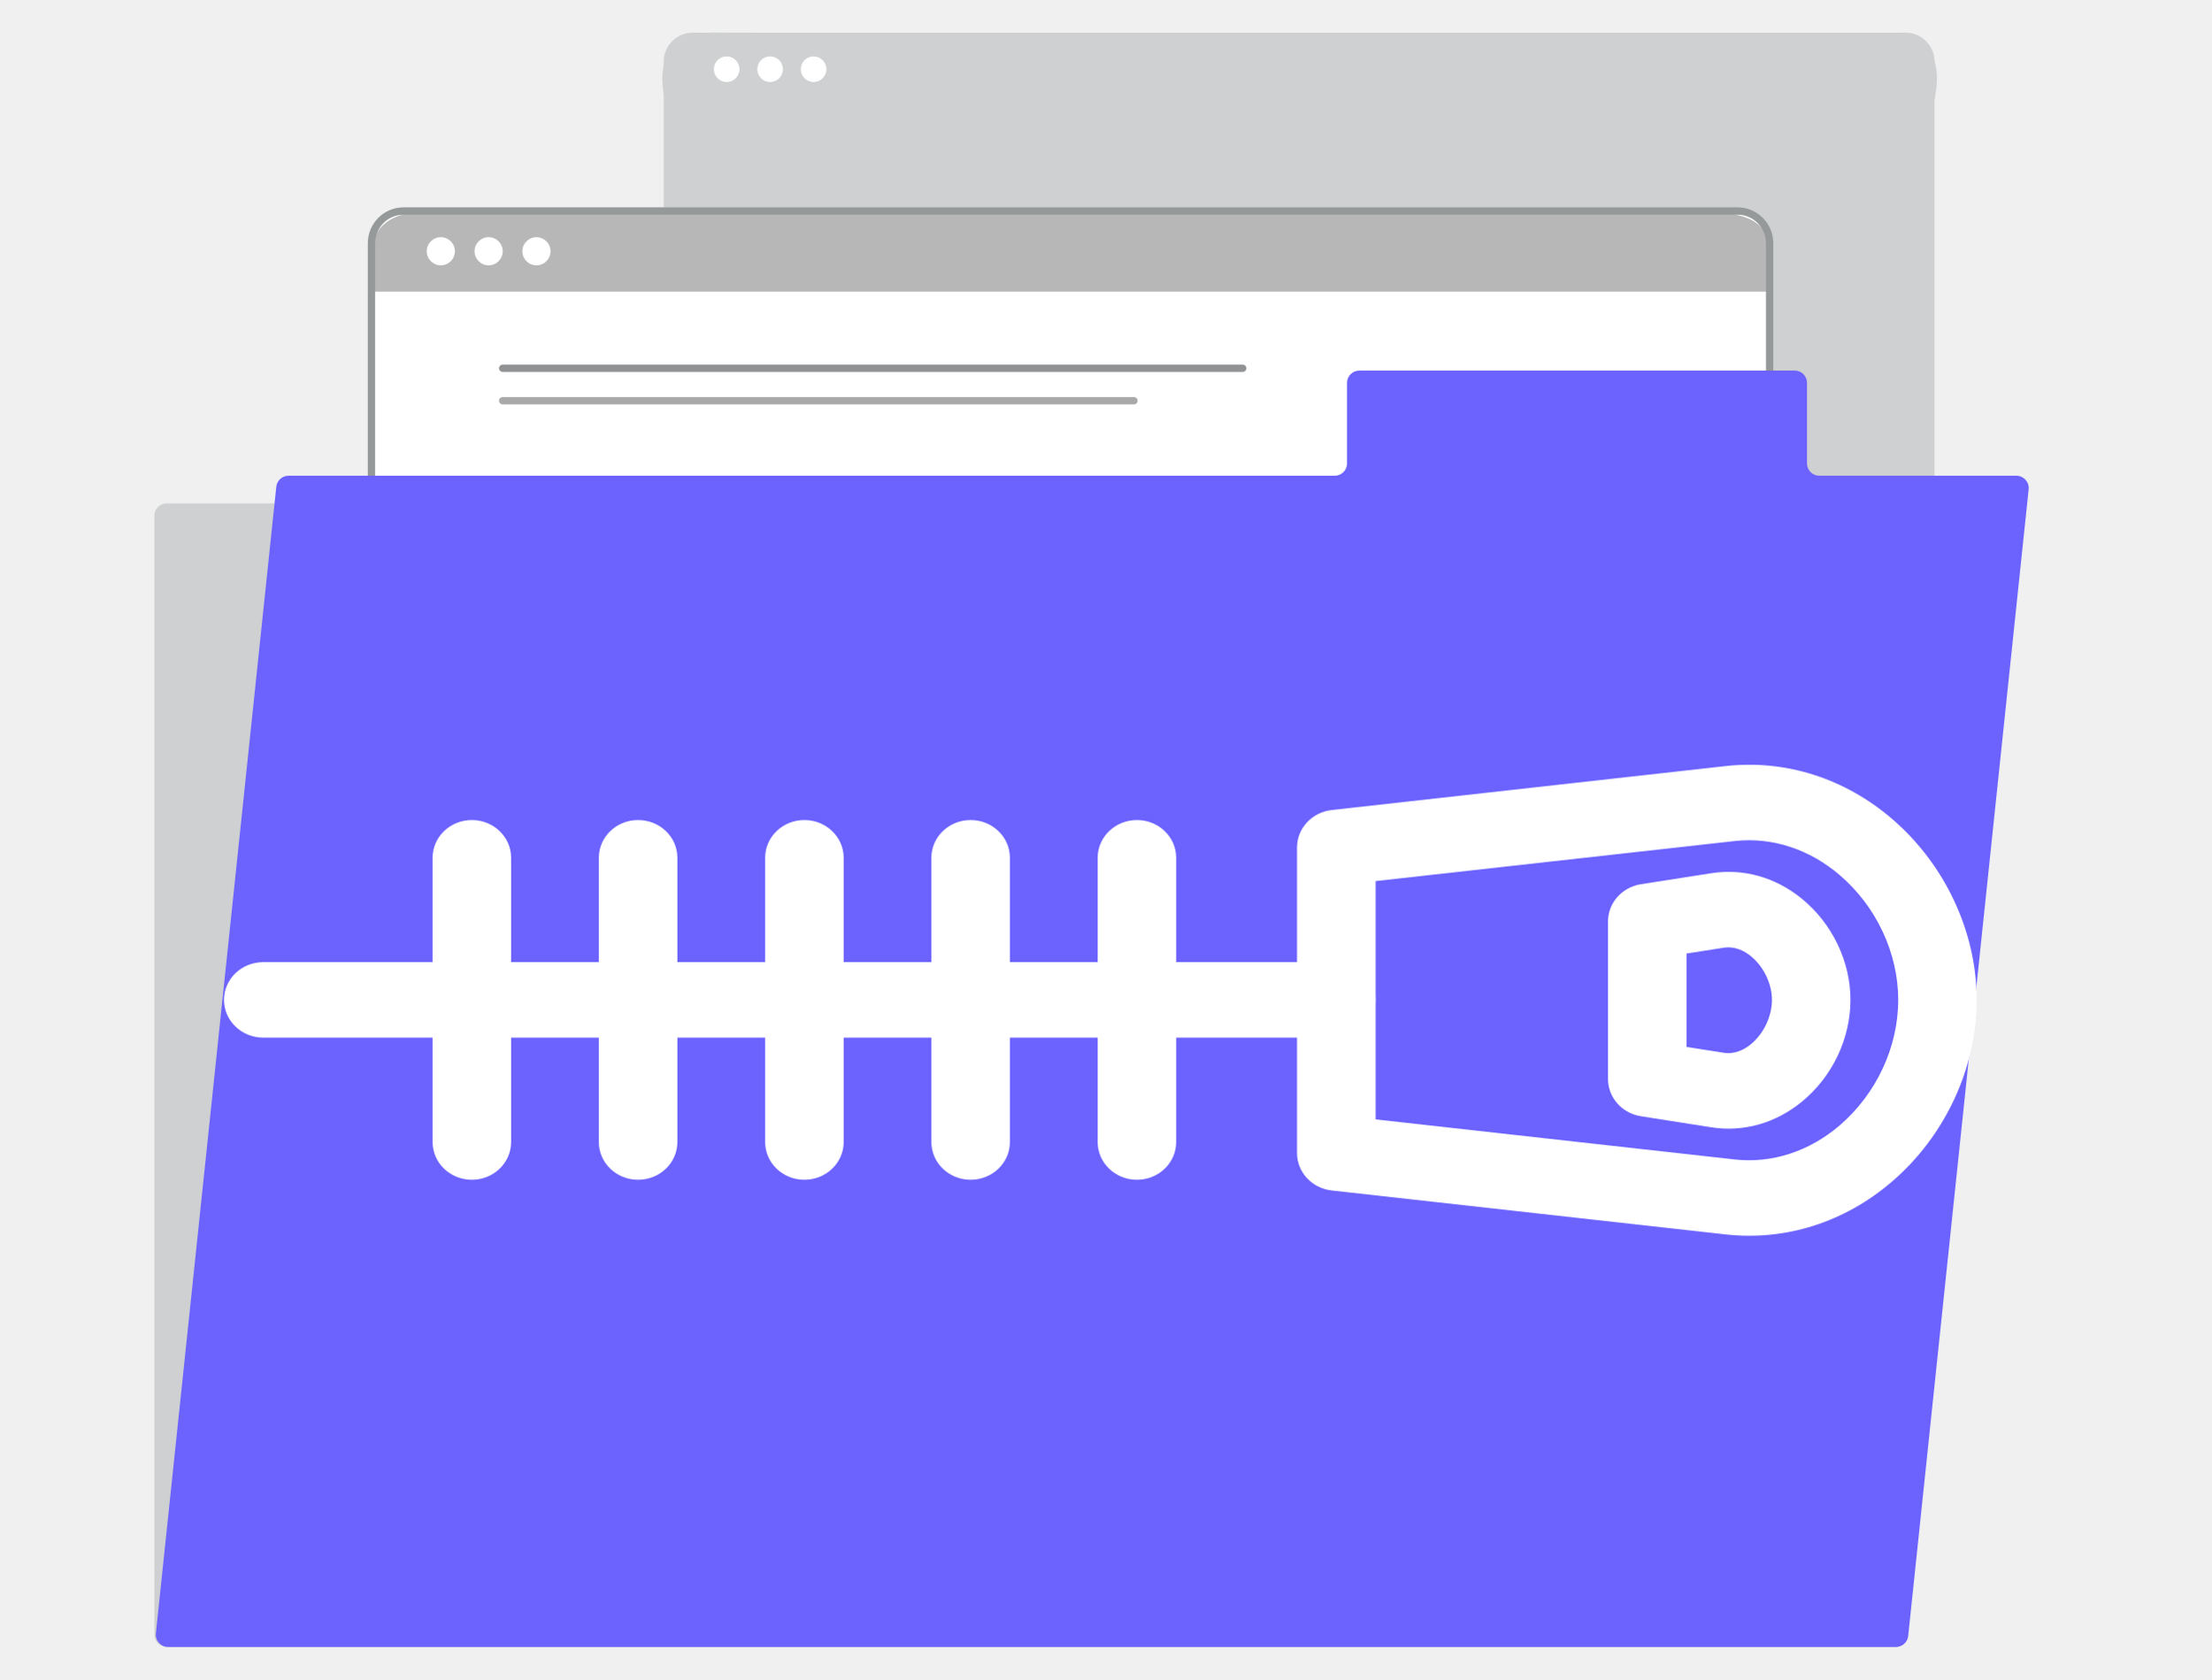
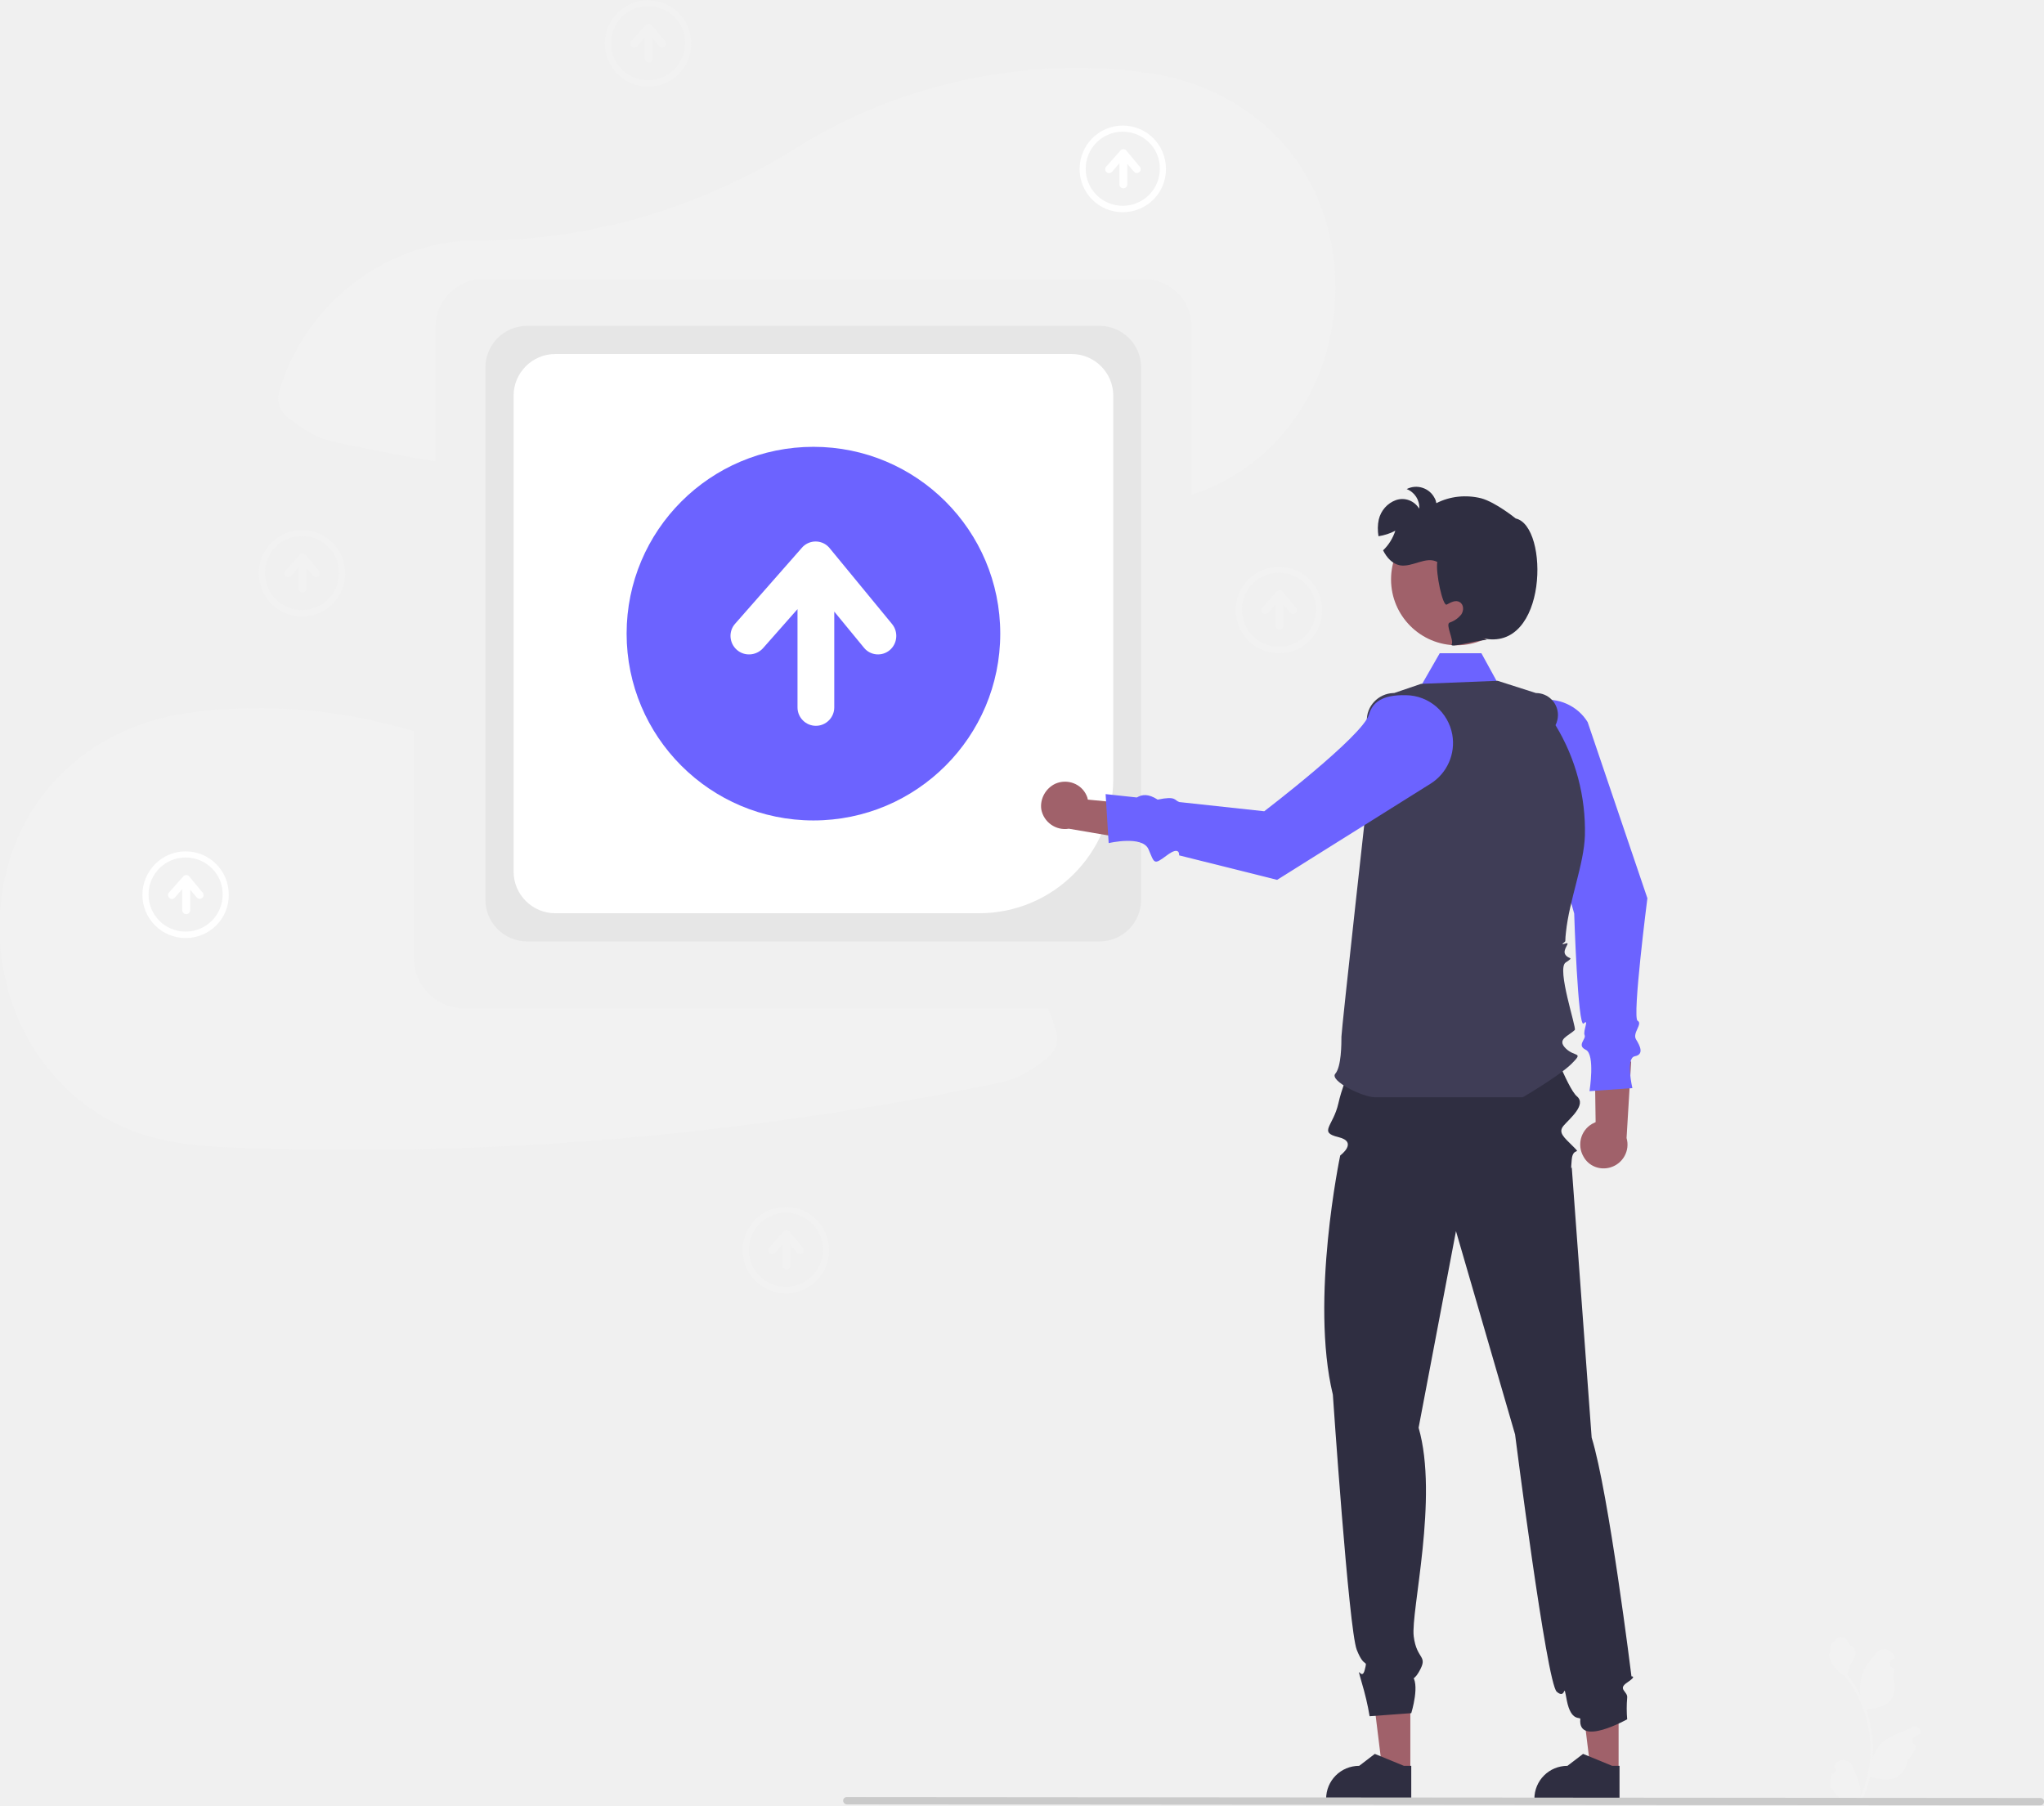
- <svg xmlns="http://www.w3.org/2000/svg" version="1.1" x="0px" y="0px" viewBox="0 0 603.04 458.17" style="enable-background:new 0 0 603.04 458.17;" xml:space="preserve">
+ <svg xmlns="http://www.w3.org/2000/svg" version="1.1" id="Layer_1" x="0px" y="0px" viewBox="0 0 667.4 589.5" style="enable-background:new 0 0 667.4 589.5;" xml:space="preserve">
  <style type="text/css">
- 	.st0{fill:#CFD0D1;}
- 	.st1{fill:#FFFFFF;}
- 	.st2{fill:#B7B7B7;}
- 	.st3{fill:none;stroke:#969999;stroke-width:2;stroke-linecap:round;stroke-linejoin:round;stroke-miterlimit:10;}
- 	.st4{fill:none;stroke:#909293;stroke-width:2;stroke-linecap:round;stroke-linejoin:round;stroke-miterlimit:10;}
- 	.st5{fill:none;stroke:#A9A9AA;stroke-width:2;stroke-linecap:round;stroke-linejoin:round;stroke-miterlimit:10;}
- 	.st6{fill:#6C63FF;}
+ 	.st0{fill:#A0616A;}
+ 	.st1{fill:#6C63FF;}
+ 	.st2{fill:#F2F2F2;}
+ 	.st3{fill:#E6E6E6;}
+ 	.st4{fill:#FFFFFF;}
+ 	.st5{fill:#2F2E41;}
+ 	.st6{fill:#3F3D56;}
+ 	.st7{fill:#CACACA;}
</style>
-   <g id="Floor">
- </g>
-   <g id="Sparkles">
- </g>
-   <g id="Folder_back_part">
-     <path class="st0" d="M459.28,134.05v-21.45c0-1.81-1.5-3.28-3.36-3.28H337.19c-1.85,0-3.36,1.47-3.36,3.28v21.45   c0,1.81-1.5,3.28-3.36,3.28H45.47c-1.85,0-3.36,1.47-3.36,3.28v305.42c0,1.81,1.5,3.28,3.36,3.28h471.27   c1.85,0,3.36-1.47,3.36-3.28V140.6c0-1.81-1.5-3.28-3.36-3.28h-54.11C460.78,137.32,459.28,135.86,459.28,134.05z" />
-   </g>
-   <g id="Tabs">
-     <path class="st1" d="M180.99,81.6V17.67c0-4.84,3.93-8.77,8.77-8.77h329.1c4.84,0,8.77,3.93,8.77,8.77V249.7   c0,4.4-3.57,7.97-7.97,7.97h-330.7c0,0-7.97-3.57-7.97-7.97V81.6" />
-     <path class="st0" d="M181.81,28.89H527.1c0,0,3.03-9-0.69-14.85c-3.72-5.85-14.17-4.51-14.17-4.51L196.21,8.9   c0,0-10.2-0.72-13.8,5.28C178.81,20.19,181.81,28.89,181.81,28.89z" />
-     <path class="st0" d="M180.99,81.6V16.87c0-4.4,3.57-7.97,7.97-7.97h330.7c4.4,0,7.97,3.57,7.97,7.97V249.7   c0,4.4-3.57,7.97-7.97,7.97h-330.7c-4.4,0-7.97-3.57-7.97-7.97V81.6" />
-     <path class="st1" d="M194.69,18.88c0-1.93,1.56-3.49,3.49-3.49c1.93,0,3.49,1.56,3.49,3.49c0,1.93-1.56,3.49-3.49,3.49   C196.25,22.37,194.69,20.81,194.69,18.88z" />
-     <path class="st1" d="M206.54,18.88c0-1.93,1.56-3.49,3.49-3.49c1.93,0,3.49,1.56,3.49,3.49c0,1.93-1.56,3.49-3.49,3.49   C208.11,22.37,206.54,20.81,206.54,18.88z" />
-     <path class="st1" d="M218.4,18.88c0-1.93,1.56-3.49,3.49-3.49c1.93,0,3.49,1.56,3.49,3.49c0,1.93-1.56,3.49-3.49,3.49   C219.96,22.37,218.4,20.81,218.4,18.88z" />
-     <g id="Layer-7_1_">
-       <path class="st1" d="M101.31,137.53V66.33c0-4.84,3.93-8.77,8.77-8.77h363.78c4.84,0,8.77,3.93,8.77,8.77v256.12    c0,4.84-3.93,8.77-8.77,8.77H110.08c0,0-8.77-3.93-8.77-8.77V137.53" />
-     </g>
-     <path class="st2" d="M102.21,79.55h379.83c0,0,3.33-9.9-0.76-16.33c-4.09-6.43-15.59-4.96-15.59-4.96l-347.64-0.69   c0,0-11.22-0.8-15.18,5.81C98.92,69.98,102.21,79.55,102.21,79.55z" />
-     <path class="st3" d="M101.31,137.53V66.33c0-4.84,3.93-8.77,8.77-8.77h363.78c4.84,0,8.77,3.93,8.77,8.77v256.12   c0,4.84-3.93,8.77-8.77,8.77H110.08c-4.84,0-8.77-3.93-8.77-8.77V137.53" />
-     <path class="st1" d="M116.38,68.54c0-2.12,1.72-3.84,3.84-3.84c2.12,0,3.84,1.72,3.84,3.84c0,2.12-1.72,3.84-3.84,3.84   C118.11,72.38,116.38,70.66,116.38,68.54z" />
-     <path class="st1" d="M129.42,68.54c0-2.12,1.72-3.84,3.84-3.84c2.12,0,3.84,1.72,3.84,3.84c0,2.12-1.72,3.84-3.84,3.84   C131.14,72.38,129.42,70.66,129.42,68.54z" />
-     <path class="st1" d="M142.46,68.54c0-2.12,1.72-3.84,3.84-3.84c2.12,0,3.84,1.72,3.84,3.84c0,2.12-1.72,3.84-3.84,3.84   C144.18,72.38,142.46,70.66,142.46,68.54z" />
-     <path class="st4" d="M137.1,100.46h201.83" />
-     <path class="st5" d="M137.1,109.32h172.16" />
-   </g>
-   <g id="Folder_front_part">
-     <path class="st6" d="M492.83,126.42v-21.97c0-1.85-1.5-3.36-3.36-3.36H370.74c-1.85,0-3.36,1.5-3.36,3.36v21.97   c0,1.85-1.5,3.36-3.36,3.36H78.69c-1.72,0-3.16,1.3-3.34,3L42.51,445.59c-0.21,1.98,1.35,3.71,3.34,3.71h471.24   c1.72,0,3.16-1.3,3.34-3l32.85-312.81c0.21-1.98-1.35-3.71-3.34-3.71h-53.74C494.33,129.78,492.83,128.27,492.83,126.42z" />
-     <g>
-       <g>
-         <path class="st1" d="M139.39,234v77.55c0,5.69-4.79,10.3-10.7,10.3c-5.92,0-10.71-4.6-10.71-10.3V234     c0-5.69,4.79-10.29,10.71-10.29C134.6,223.71,139.39,228.32,139.39,234z" />
-       </g>
-       <g>
-         <path class="st1" d="M184.74,234v77.55c0,5.69-4.8,10.3-10.71,10.3c-5.92,0-10.71-4.6-10.71-10.3V234     c0-5.69,4.79-10.29,10.71-10.29C179.95,223.71,184.74,228.32,184.74,234z" />
-       </g>
-       <g>
-         <path class="st1" d="M375.16,272.77c0,5.69-4.8,10.3-10.71,10.3H71.79c-5.91,0-10.7-4.61-10.7-10.3c0-5.69,4.79-10.29,10.7-10.29     h292.66C370.35,262.48,375.16,267.09,375.16,272.77z" />
-       </g>
-       <g>
-         <path class="st1" d="M230.09,234v77.55c0,5.69-4.8,10.3-10.71,10.3c-5.92,0-10.7-4.6-10.7-10.3V234c0-5.69,4.78-10.29,10.7-10.29     C225.29,223.71,230.09,228.32,230.09,234z" />
-       </g>
-       <g>
-         <path class="st1" d="M275.43,234v77.55c0,5.69-4.79,10.3-10.71,10.3c-5.91,0-10.7-4.6-10.7-10.3V234     c0-5.69,4.79-10.29,10.7-10.29C270.64,223.71,275.43,228.32,275.43,234z" />
-       </g>
-       <g>
-         <path class="st1" d="M320.78,234v77.55c0,5.69-4.78,10.3-10.7,10.3c-5.91,0-10.71-4.6-10.71-10.3V234     c0-5.69,4.8-10.29,10.71-10.29C315.99,223.71,320.78,228.32,320.78,234z" />
-       </g>
-       <g>
-         <path class="st1" d="M539.11,272.77c0,18.64-8.65,37.18-23.14,49.61c-12.9,11.07-28.98,16.18-45.24,14.39l-107.52-12     c-5.4-0.6-9.47-5-9.47-10.22v-83.34c0-5.23,4.07-9.62,9.47-10.23l107.49-12c16.31-1.8,32.4,3.33,45.32,14.41     C530.48,235.79,539.11,254.26,539.11,272.77z M375.16,305.38l98.02,10.94c10.11,1.11,20.25-2.19,28.55-9.3     c10.01-8.59,15.98-21.39,15.98-34.25c0-12.74-5.95-25.46-15.93-34.02c-8.3-7.12-18.47-10.43-28.6-9.32l-98,10.93V305.38z" />
-       </g>
-       <g>
-         <path class="st1" d="M504.68,272.77c0,10.62-4.97,21.02-13.32,27.84c-7.17,5.85-15.95,8.31-24.73,6.91l-19.09-3     c-5.18-0.81-8.98-5.12-8.98-10.16v-42.98c0-5.04,3.8-9.35,8.98-10.16l19.11-2.99c8.77-1.39,17.57,1.07,24.76,6.93     C499.72,251.96,504.68,262.28,504.68,272.77z M459.96,285.61l10.13,1.59c3.18,0.5,5.79-0.97,7.4-2.3     c3.51-2.86,5.78-7.62,5.78-12.13c0-4.39-2.25-9.07-5.73-11.91c-1.63-1.33-4.25-2.82-7.43-2.32l-10.14,1.59V285.61z" />
-       </g>
-     </g>
-   </g>
-   <g id="Files">
- </g>
-   <g id="Character">
- </g>
+   <path class="st0" d="M517,377.6c-2.1-3.7-0.9-8.4,2.8-10.6c0.4-0.2,0.8-0.4,1.2-0.6l-0.4-27.4l12,7.7l-1.5,24.9  c1.2,4.1-1.2,8.4-5.3,9.6C522.4,382.2,518.7,380.8,517,377.6z" />
+   <path class="st1" d="M502.5,228.7c-7.3,1.3-12.8,7.6-12.9,15.1c-0.2,8,2.5,11,6.3,12.1c7,2,18.1,42.4,18.1,42.4s1.2,37.7,3.1,35.9  s-0.3,2.5,0.3,3.8s-2.7,3.3,0.4,4.8s1.2,13.5,1.2,13.5l14-1c0,0-2.3-9.8,0.8-10.4s1.7-3.4,0.4-5.5s2.3-5.1,0.5-6.1s3.2-40,3.2-40  l-19.5-57.5C515.1,230.4,508.7,227.6,502.5,228.7z" />
+   <polygon class="st1" points="460,230.9 470.1,213.3 483.7,213.3 493.9,231.9 " />
+   <path class="st2" d="M432.9,72.2c-8-27-30.8-44.6-58.3-48.4c-0.3,0-0.6,0-0.9,0c-0.4-0.1-0.8-0.2-1.2-0.3  c-37.8-4.9-79,3.9-111.8,24.4C229.3,67.6,193.1,78.7,156,78.5c-1.2,0-2.3,0-3.5,0.1C124,80,98.8,100.8,91.1,128.1  c-1,3.6,0.8,6.8,3.6,8.8c5,3.6,8.4,6.1,14.5,7.4c11,2.3,21.9,4.5,33,6.4v-43.9c0-8.7,7-15.7,15.7-15.7h215.5c8.7,0,15.7,7,15.7,15.7  v54.7c3-0.9,5.8-2.1,8.6-3.4c10.4-5.1,19.3-12.9,25.8-22.5C435.9,117.5,439.2,93.2,432.9,72.2z" />
+   <path class="st2" d="M342.2,329.3H151.7c-9.2,0-16.6-7.4-16.6-16.6v-73.9c-23.2-7.1-47.6-9.2-71.7-6.3c-0.4,0.1-0.8,0.2-1.2,0.3  c-0.3,0-0.6,0-0.9,0c-27.5,3.9-50.2,21.5-58.3,48.4c-6.3,21-3,45.3,9.5,63.4c6.5,9.6,15.4,17.4,25.8,22.5  c14.3,6.9,29.3,7.4,44.9,7.9c46.8,1.5,93.7-0.3,140.3-5.3c22.9-2.5,45.7-5.7,68.5-9.6c11.6-2,23.2-4.3,34.8-6.7  c6.1-1.3,9.5-3.8,14.5-7.4c2.8-2,4.6-5.2,3.6-8.8C344.2,334.4,343.3,331.8,342.2,329.3z" />
+   <path class="st3" d="M359,307.4H172.1c-7.5,0-13.6-6.1-13.6-13.6V120c0-7.5,6.1-13.6,13.6-13.6H359c7.5,0,13.6,6.1,13.6,13.6v173.7  C372.6,301.3,366.6,307.4,359,307.4z" />
+   <path class="st4" d="M319.7,298.2H181.3c-7.5,0-13.6-6.1-13.6-13.6V129.2c0-7.5,6.1-13.6,13.6-13.6h168.6c7.5,0,13.6,6.1,13.6,13.6  v125.2C363.4,278.6,343.9,298.2,319.7,298.2z" />
+   <circle class="st1" cx="265.6" cy="206.9" r="61" />
+   <path class="st4" d="M291.3,203.8l-20.4-24.8c-2.1-2.6-5.9-2.9-8.4-0.8c-0.2,0.2-0.5,0.4-0.7,0.7L240,203.7  c-2.2,2.5-1.9,6.3,0.6,8.5c2.5,2.2,6.3,1.9,8.5-0.5l11.3-12.8v32.1c0,3.3,2.7,6,6,6s6-2.7,6-6v-31.3l9.7,11.8  c2.1,2.6,5.9,2.9,8.4,0.8S293.4,206.4,291.3,203.8L291.3,203.8z" />
+   <polygon class="st0" points="528.5,578.3 519.4,578.3 515.1,543.4 528.5,543.4 " />
+   <path class="st5" d="M528.8,587.8l-27.8,0v-0.4c0-6,4.8-10.8,10.8-10.8h0l5.1-3.9l9.5,3.9l2.4,0L528.8,587.8z" />
+   <polygon class="st0" points="460.5,578.3 451.4,578.3 447.1,543.4 460.5,543.4 " />
+   <path class="st5" d="M460.8,587.8l-27.8,0v-0.4c0-6,4.8-10.8,10.8-10.8h0l5.1-3.9l9.5,3.9l2.4,0L460.8,587.8z" />
+   <path class="st5" d="M531.3,549.4c3.3-2.2,1.4-2,1.4-2s-7.4-59.9-13-78l-6.5-88.3c0,0-0.4,1.8,0-2.5s3.4-1.3,0.4-4.3s-5-4.5-3-6.8  s7.5-6.8,4.3-9.5s-9.7-20.6-9.7-20.6l-62.5,0.5l2.5-0.5c0,0-7.8-2.9-4.2,0.9s-2,13-4,22c-1.7,7.5-6.6,9.4,0,11c6.6,1.6,0.6,6,0.6,6  s-9.9,47.1-2.4,78.1c0,0,5.2,76.7,7.8,83.3c2.6,6.6,3.6,2.6,2.6,6.6s-3-3-1,4c1.1,3.7,2,7.4,2.6,11.1l13.6-1c0,0,3.1-9.9,0-12.5  s-1,5,2.4-0.8s-0.6-3.8-1.6-11.8s8.2-45.3,1.6-68.1l12.2-64.2l19.3,66.4c0,0,10.3,81.1,13.6,84c3.3,2.9,2-4.1,3.3,2.9  c1.4,7,4.4,5.2,4.4,6c-0.9,9.2,15.3,0.1,15.3,0.1c-0.2-2.3-0.2-4.7,0-7C531.6,552.3,528,551.6,531.3,549.4z" />
+   <path class="st6" d="M449,358.3c-4,0-15-5.4-13-7.7s2-9.9,2-12.1s9-83.2,9-83.2l-0.7-19.8c-0.2-4.9,3.7-9,8.6-9.2c0.1,0,0.2,0,0.3,0  l8.8-3l25-1l12.5,4c4,0,7.2,3.2,7.2,7.2c0,1.1-0.3,2.3-0.8,3.3l0,0c6.6,10.8,9.9,23.3,9.6,36c-0.3,9.5-5.1,21-6.2,31.7  c-0.1,0.9-0.2,1.9-0.2,2.8c0,0.3-2.1,1.5,0,0.8s-1.1,1.9,0,3.6s3.1,0.6,0.1,2.6s3.6,21.3,3,22c-2,2-6,3-3,6s6,1,2,5s-16,11-16,11  H449z" />
+   <circle class="st0" cx="475.7" cy="189.2" r="21.5" />
+   <path class="st0" d="M344.6,255.9c3.9-1.7,8.5,0,10.2,3.9c0.2,0.4,0.3,0.8,0.4,1.3l27.3,2.6l-8.9,11.1l-24.6-4.2  c-4.2,0.7-8.2-2.1-9-6.3C339.5,260.9,341.4,257.4,344.6,255.9L344.6,255.9z" />
+   <path class="st1" d="M474.2,239.9c-1.3-7.3-7.6-12.8-15.1-12.9c-8-0.2-11,2.5-12.1,6.3c-2,7-34.2,31.6-34.2,31.6l-27.7-3  c-1.7-0.5-0.9-2.1-7.1-0.8c-3.1-2-5.1-1.7-6.8-0.7l-10.2-1.1l1,16c0,0,11-2.6,13,2s1.6,5.3,6,2s4,0,4,0l32,8l50.1-31.4  C472.5,252.5,475.3,246.2,474.2,239.9L474.2,239.9z" />
+   <path class="st5" d="M484.1,208.4l1.4,0.5c-4.4,0.4-12.3,2.8-11.5,1.5s-2.1-6.5-0.7-7.1c1.5-0.5,2.8-1.4,3.8-2.6  c0.9-1.3,0.9-3.3-0.5-4.1c-1.3-0.8-2.9,0.1-4.2,0.8c-1.3,0.8-3.7-10.4-3.1-13.9c-3.7-2-8.1,1.8-12.2,1.1c-2.5-0.5-4.3-2.5-5.5-4.9  c1.9-1.8,3.2-4,4-6.4c-1.7,0.9-3.6,1.5-5.5,1.8c-0.3-1.8-0.3-3.7,0.1-5.5c0.7-2.9,2.8-5.3,5.6-6.3c2.9-1,6,0.2,7.6,2.8  c0.2-2.8-1.5-5.4-4.1-6.4c3.3-1.7,7.4-0.4,9.1,2.9c0.3,0.5,0.5,1.1,0.6,1.7c4.5-2.3,9.7-2.8,14.6-1.6c4.8,1.3,11.3,6.6,11.3,6.6  C505.9,171.7,505.4,213.2,484.1,208.4z" />
+   <path class="st2" d="M598.1,579.2c0.7,0,1.2-0.5,1.3-1.2c0-0.4-0.1-0.7-0.4-0.9l-0.1-0.3l0-0.1c0.7-1.7,2.6-2.4,4.3-1.7  c0.8,0.3,1.4,1,1.7,1.8c1,2.4,2.2,4.8,2.5,7.3c0.1,1.1,0.1,2.2-0.2,3.3c2.3-5,3.5-10.5,3.5-16.1c0-1.4-0.1-2.8-0.2-4.2  c-0.1-1.1-0.3-2.3-0.5-3.4c-1.2-6.1-3.9-11.8-7.8-16.6c-1.9-1-3.4-2.6-4.3-4.5c-0.3-0.7-0.6-1.4-0.7-2.2c0.4-1.1,0.6-2.2,0.6-3.4  c0.3-0.4,0.8-0.7,1.1-1.1c1.6-2.2,3.8-1.8,5,1.2c2.5,1.2,2.5,3.3,1,5.3c-1,1.3-1.1,3-1.9,4.3c0.1,0.1,0.2,0.2,0.3,0.3  c1.6,2,3,4.2,4.1,6.5c-0.3-2.6,0.1-5.2,1-7.6c0.9-2.3,2.7-4.2,4.2-6.1c1.1-1.5,3.3-1.7,4.7-0.6c0.7,0.5,1.2,1.4,1.3,2.2l0,0.1  c-0.2,0.1-0.5,0.3-0.7,0.4c-0.8,0.5-1,1.5-0.5,2.3c0.3,0.4,0.7,0.6,1.1,0.7l0,0c-0.1,0.8-0.2,1.6-0.4,2.5c2,7.7-2.3,10.5-8.4,10.6  c-0.1,0.1-0.3,0.1-0.4,0.2c1.2,3.3,1.9,6.7,2.2,10.2c0.2,2.1,0.1,4.1,0,6.2l0-0.1c0.4-2.3,1.7-4.3,3.4-5.8c2.7-2.2,6.4-3,9.3-4.7  c0.9-0.6,2.1-0.3,2.6,0.6c0.2,0.4,0.3,0.8,0.3,1.3l0,0.1c-0.4,0.2-0.8,0.4-1.2,0.6c-0.2,0.1-0.5,0.3-0.7,0.4c-0.8,0.5-1,1.5-0.5,2.3  c0.3,0.4,0.7,0.6,1.1,0.7l0,0l0.1,0c-0.7,1.7-1.8,3.3-3,4.7c-1.2,6.7-6.6,7.3-12.3,5.4h0c-0.6,2.7-1.5,5.4-2.7,7.9h-9.7  c0-0.1-0.1-0.2-0.1-0.3c0.9,0.1,1.8,0,2.7-0.2c-0.7-0.9-1.4-1.8-2.1-2.6c0,0,0,0,0-0.1c-0.4-0.5-0.7-0.9-1.1-1.3l0,0  C597.6,581.9,597.8,580.5,598.1,579.2L598.1,579.2z" />
+   <path class="st7" d="M276.5,589.2l389.7,0.3c0.7,0,1.2-0.5,1.2-1.2c0-0.7-0.5-1.2-1.2-1.2l-389.7-0.3c-0.7,0-1.2,0.5-1.2,1.2  C275.3,588.6,275.9,589.2,276.5,589.2z" />
+   <path class="st2" d="M256.6,422.3c-7.8,0-14.1-6.3-14.1-14.1s6.3-14.1,14.1-14.1c7.8,0,14.1,6.3,14.1,14.1l0,0  C270.8,416,264.4,422.3,256.6,422.3z M256.6,396c-6.7,0-12.1,5.4-12.1,12.1s5.4,12.1,12.1,12.1s12.1-5.4,12.1-12.1l0,0  C268.8,401.4,263.3,396,256.6,396z" />
+   <path class="st2" d="M262.2,407.5l-4.4-5.3c-0.5-0.6-1.3-0.6-1.8-0.2c-0.1,0-0.1,0.1-0.1,0.1l-4.7,5.3c-0.5,0.5-0.4,1.4,0.1,1.8  c0.5,0.5,1.3,0.4,1.8-0.1l2.4-2.8v6.9c0,0.7,0.6,1.3,1.3,1.3c0.7,0,1.3-0.6,1.3-1.3c0,0,0,0,0,0v-6.7l2.1,2.5  c0.5,0.6,1.3,0.6,1.8,0.2C262.5,408.9,262.6,408,262.2,407.5L262.2,407.5z" />
+   <path class="st2" d="M417.6,213.3c-7.8,0-14.1-6.3-14.1-14.1s6.3-14.1,14.1-14.1c7.8,0,14.1,6.3,14.1,14.1l0,0  C431.8,207,425.4,213.3,417.6,213.3z M417.6,187c-6.7,0-12.1,5.4-12.1,12.1c0,6.7,5.4,12.1,12.1,12.1s12.1-5.4,12.1-12.1v0  C429.8,192.4,424.3,187,417.6,187L417.6,187z" />
+   <path class="st2" d="M423.2,198.5l-4.4-5.3c-0.5-0.6-1.3-0.6-1.8-0.2c-0.1,0-0.1,0.1-0.1,0.1l-4.7,5.3c-0.5,0.5-0.4,1.4,0.1,1.8  c0.5,0.5,1.3,0.4,1.8-0.1l2.4-2.8v6.9c0,0.7,0.6,1.3,1.3,1.3s1.3-0.6,1.3-1.3c0,0,0,0,0,0v-6.7l2.1,2.5c0.5,0.6,1.3,0.6,1.8,0.2  C423.5,199.9,423.6,199,423.2,198.5L423.2,198.5z" />
+   <path class="st2" d="M98.6,201.3c-7.8,0-14.1-6.3-14.1-14.1c0-7.8,6.3-14.1,14.1-14.1c7.8,0,14.1,6.3,14.1,14.1v0  C112.8,195,106.4,201.3,98.6,201.3z M98.6,175c-6.7,0-12.1,5.4-12.1,12.1c0,6.7,5.4,12.1,12.1,12.1c6.7,0,12.1-5.4,12.1-12.1  c0,0,0,0,0,0C110.8,180.4,105.3,175,98.6,175L98.6,175z" />
+   <path class="st2" d="M104.2,186.5l-4.4-5.3c-0.5-0.6-1.3-0.6-1.8-0.2c-0.1,0-0.1,0.1-0.1,0.1l-4.7,5.3c-0.5,0.5-0.4,1.4,0.1,1.8  c0.5,0.5,1.3,0.4,1.8-0.1l2.4-2.8v6.9c0,0.7,0.6,1.3,1.3,1.3c0.7,0,1.3-0.6,1.3-1.3v-6.7l2.1,2.5c0.5,0.6,1.3,0.6,1.8,0.2  C104.5,187.9,104.6,187,104.2,186.5L104.2,186.5L104.2,186.5z" />
+   <path class="st2" d="M211.6,28.3c-7.8,0-14.1-6.3-14.1-14.1c0-7.8,6.3-14.1,14.1-14.1s14.1,6.3,14.1,14.1c0,0,0,0,0,0  C225.8,22,219.4,28.3,211.6,28.3z M211.6,2c-6.7,0-12.1,5.4-12.1,12.1c0,6.7,5.4,12.1,12.1,12.1c6.7,0,12.1-5.4,12.1-12.1  c0,0,0,0,0,0C223.8,7.4,218.3,2,211.6,2L211.6,2z" />
+   <path class="st2" d="M217.2,13.5l-4.4-5.3c-0.5-0.6-1.3-0.6-1.8-0.2c-0.1,0-0.1,0.1-0.1,0.1l-4.7,5.3c-0.5,0.5-0.4,1.4,0.1,1.8  c0.5,0.5,1.3,0.4,1.8-0.1l2.4-2.8v6.9c0,0.7,0.6,1.3,1.3,1.3c0.7,0,1.3-0.6,1.3-1.3v-6.7l2.1,2.5c0.5,0.6,1.3,0.6,1.8,0.2  C217.5,14.9,217.6,14,217.2,13.5L217.2,13.5z" />
+   <path class="st4" d="M60.6,306.3c-7.8,0-14.1-6.3-14.1-14.1S52.8,278,60.6,278c7.8,0,14.1,6.3,14.1,14.1c0,0,0,0,0,0  C74.8,300,68.4,306.3,60.6,306.3z M60.6,280c-6.7,0-12.1,5.4-12.1,12.1c0,6.7,5.4,12.1,12.1,12.1c6.7,0,12.1-5.4,12.1-12.1  C72.8,285.4,67.3,280,60.6,280L60.6,280z" />
+   <path class="st4" d="M66.2,291.5l-4.4-5.3c-0.5-0.6-1.3-0.6-1.8-0.2c-0.1,0-0.1,0.1-0.1,0.1l-4.7,5.3c-0.5,0.5-0.4,1.4,0.1,1.8  c0.5,0.5,1.3,0.4,1.8-0.1l2.4-2.8v6.9c0,0.7,0.6,1.3,1.3,1.3c0.7,0,1.3-0.6,1.3-1.3v-6.7l2.1,2.5c0.5,0.6,1.3,0.6,1.8,0.2  C66.5,292.9,66.6,292,66.2,291.5L66.2,291.5L66.2,291.5z" />
+   <path class="st4" d="M366.6,69.3c-7.8,0-14.1-6.3-14.1-14.1S358.8,41,366.6,41s14.1,6.3,14.1,14.1c0,0,0,0,0,0  C380.8,63,374.4,69.3,366.6,69.3z M366.6,43c-6.7,0-12.1,5.4-12.1,12.1s5.4,12.1,12.1,12.1s12.1-5.4,12.1-12.1  C378.8,48.4,373.3,43,366.6,43z" />
+   <path class="st4" d="M372.2,54.5l-4.4-5.3c-0.5-0.6-1.3-0.6-1.8-0.2c-0.1,0-0.1,0.1-0.1,0.1l-4.7,5.3c-0.5,0.5-0.4,1.4,0.1,1.8  c0.5,0.5,1.3,0.4,1.8-0.1l2.4-2.8v6.9c0,0.7,0.6,1.3,1.3,1.3c0.7,0,1.3-0.6,1.3-1.3c0,0,0,0,0,0v-6.7l2.1,2.5  c0.5,0.6,1.3,0.6,1.8,0.2C372.5,55.9,372.6,55,372.2,54.5L372.2,54.5z" />
</svg>
